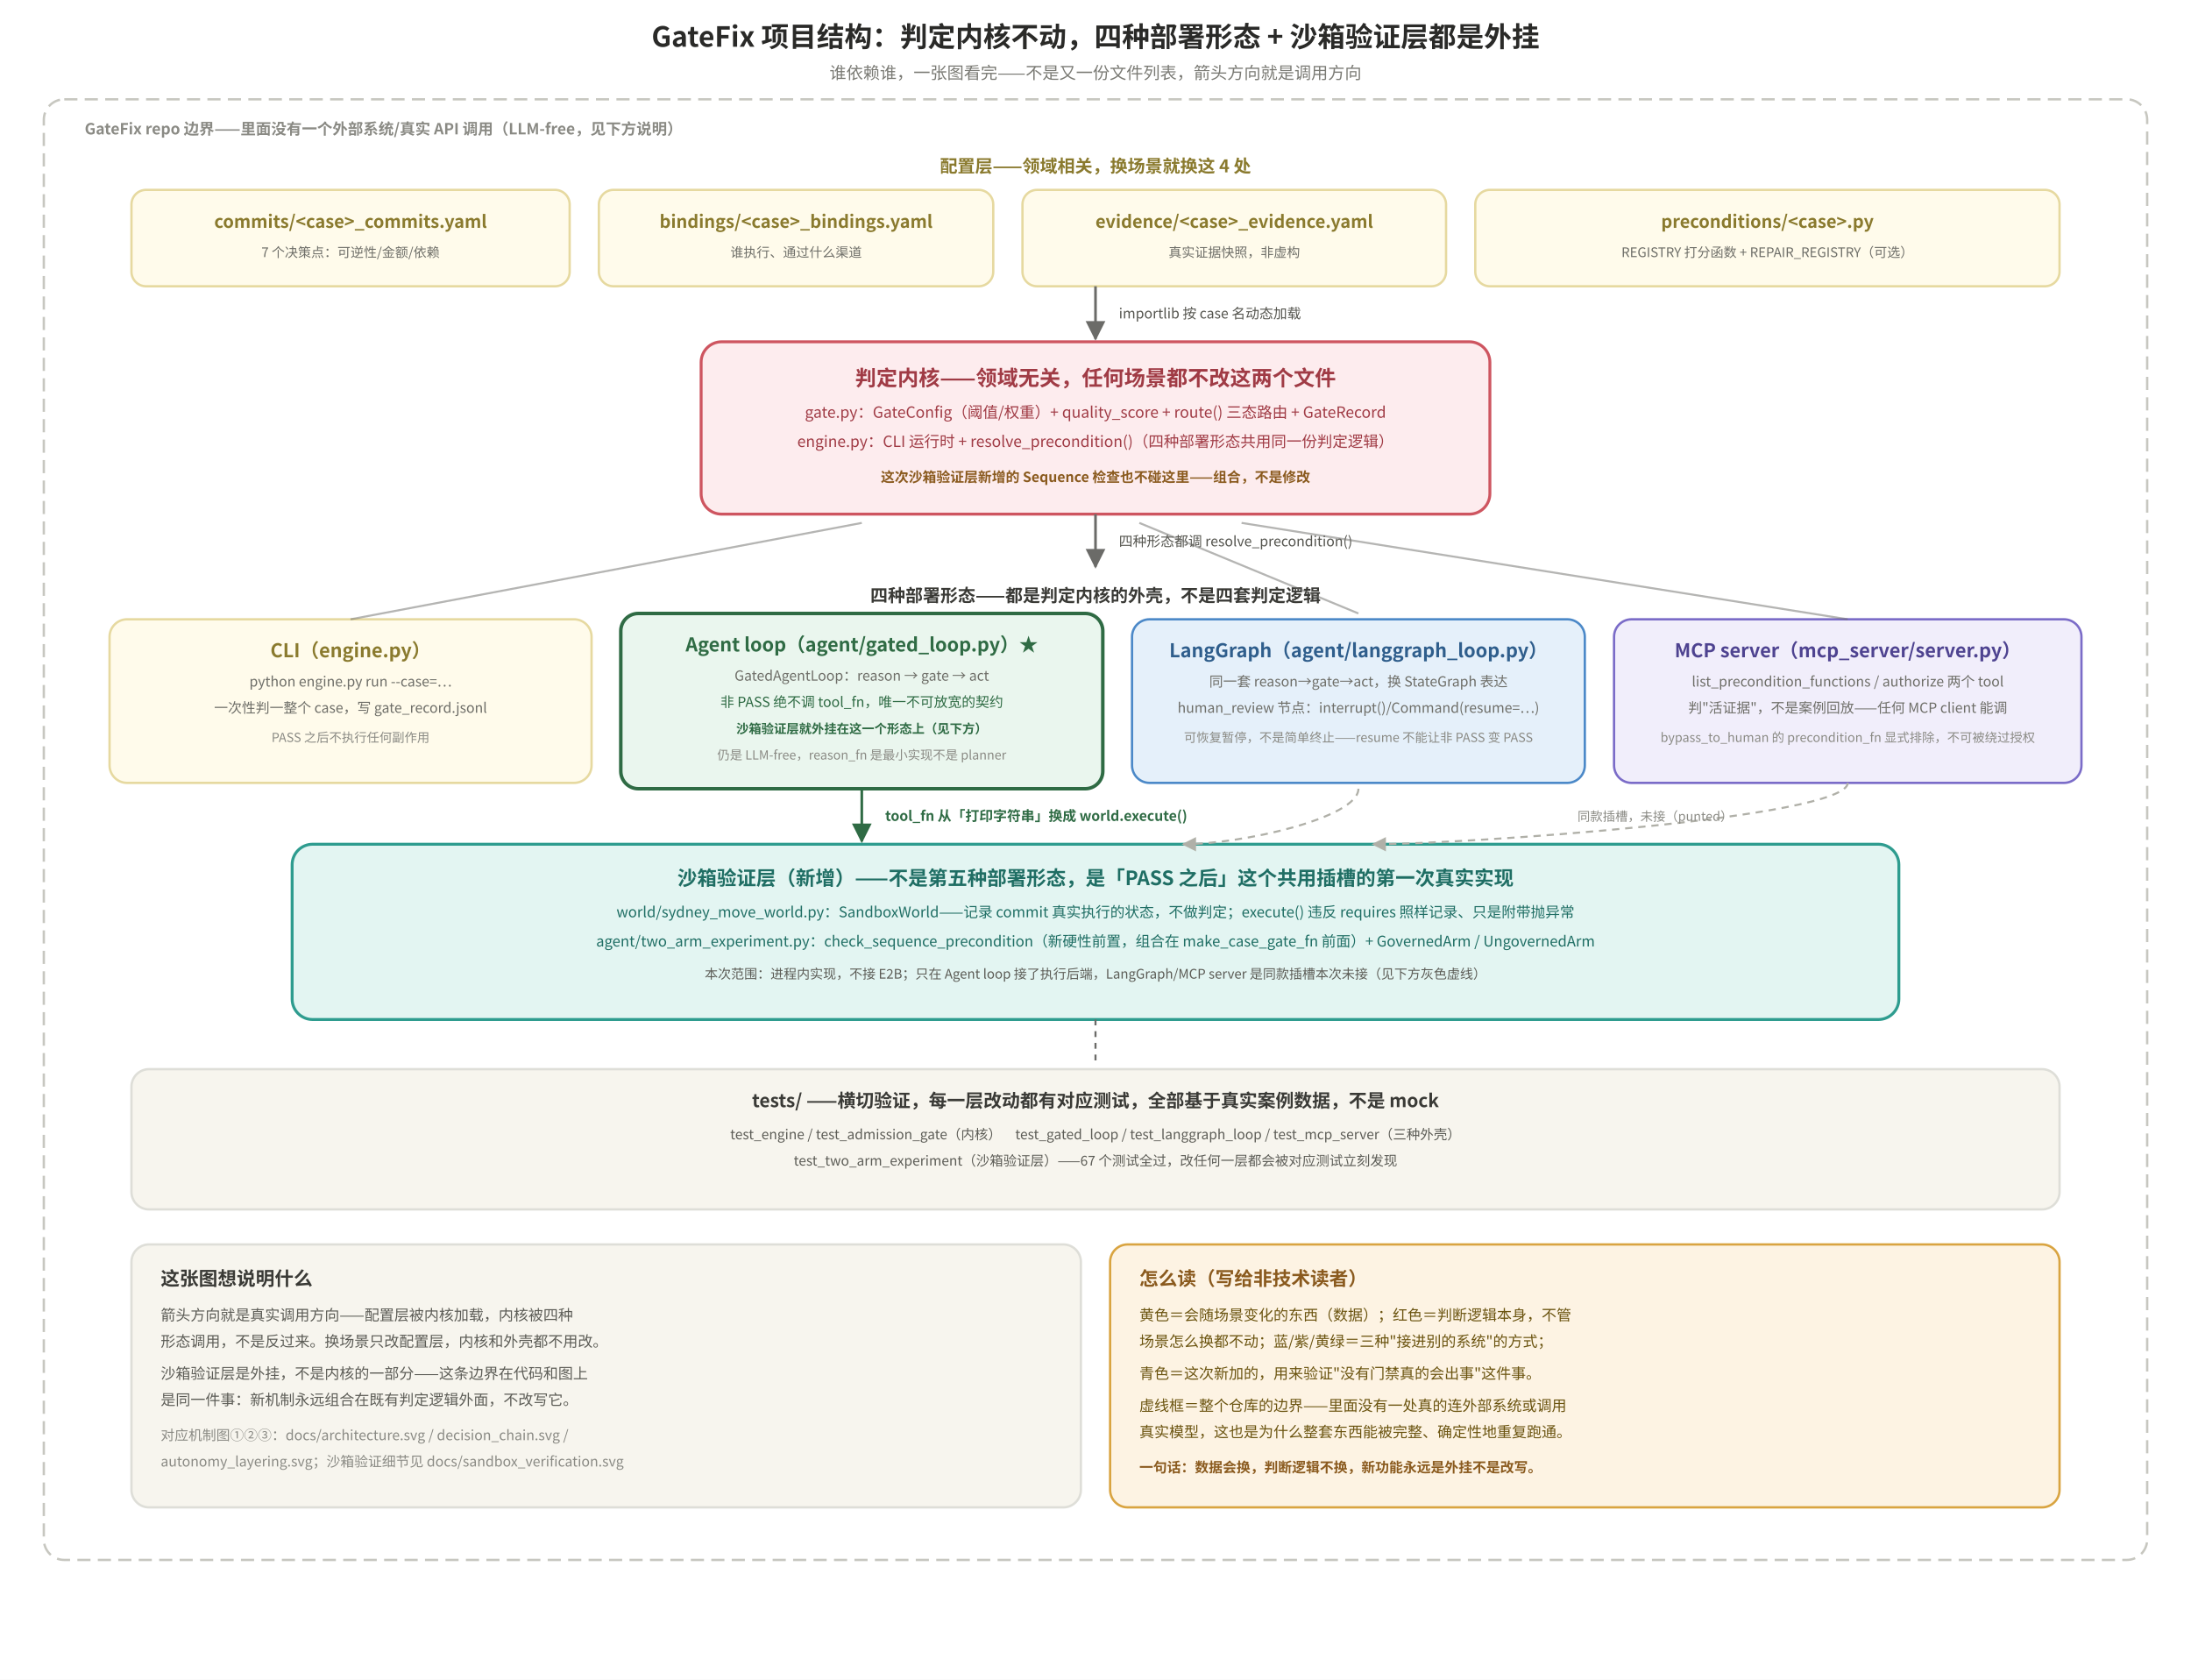
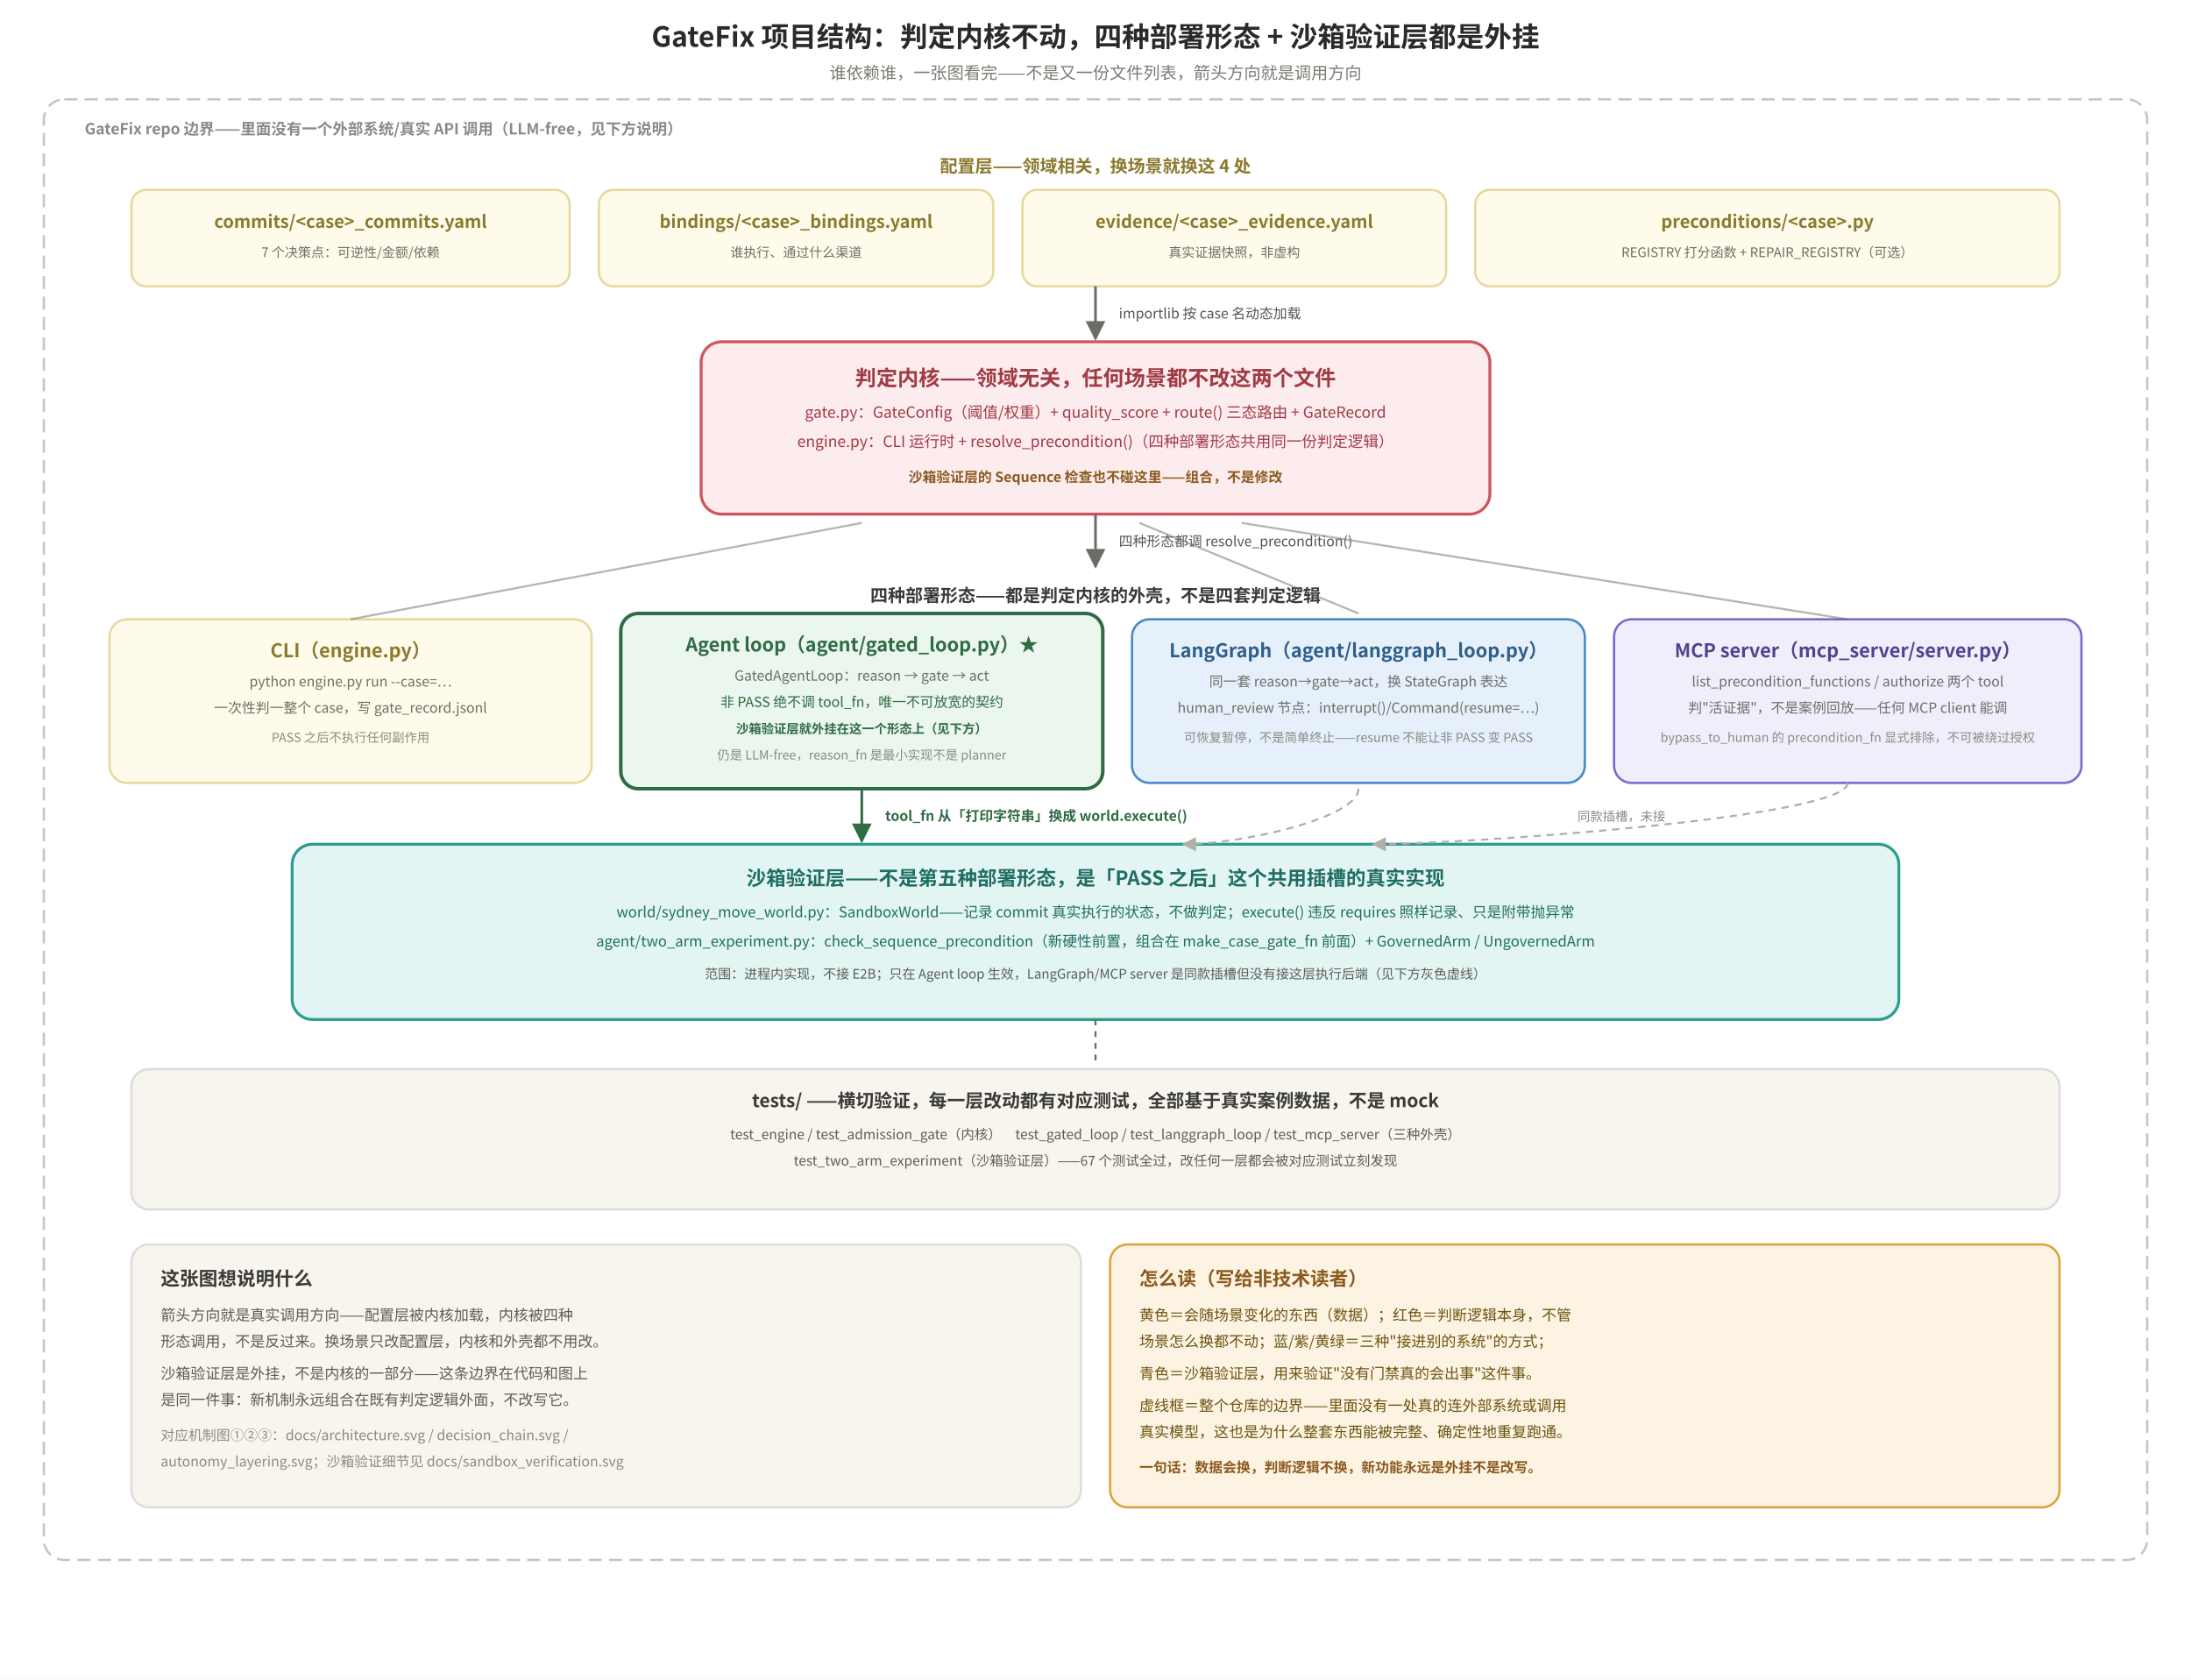
<svg xmlns="http://www.w3.org/2000/svg" viewBox="0 0 1500 1150">
  <defs>
    <marker id="ps-arrM" viewBox="0 0 10 10" refX="9" refY="5" markerWidth="7.5" markerHeight="7.5" orient="auto-start-reverse">
      <path d="M0,0 L10,5 L0,10 z" fill="#6B6B68" />
    </marker>
    <marker id="ps-arrGr" viewBox="0 0 10 10" refX="9" refY="5" markerWidth="7.5" markerHeight="7.5" orient="auto-start-reverse">
      <path d="M0,0 L10,5 L0,10 z" fill="#2F6B44" />
    </marker>
    <marker id="ps-arrTeal" viewBox="0 0 10 10" refX="9" refY="5" markerWidth="7.5" markerHeight="7.5" orient="auto-start-reverse">
      <path d="M0,0 L10,5 L0,10 z" fill="#2E9C8F" />
    </marker>
    <marker id="ps-arrGrey" viewBox="0 0 10 10" refX="9" refY="5" markerWidth="7" markerHeight="7" orient="auto-start-reverse">
      <path d="M0,0 L10,5 L0,10 z" fill="#B0B0A8" />
    </marker>
  </defs>
  <rect x="0" y="0" width="1500" height="1150" fill="#FFFFFF" />
  <text x="750" y="32" font-size="19" font-weight="700" fill="#2A2A28" text-anchor="middle" font-family="'PingFang SC','Microsoft YaHei','Noto Sans CJK SC',sans-serif">GateFix 项目结构：判定内核不动，四种部署形态 + 沙箱验证层都是外挂</text>
  <text x="750" y="54" font-size="11.5" font-weight="400" fill="#7A7A74" text-anchor="middle" font-family="'PingFang SC','Microsoft YaHei','Noto Sans CJK SC',sans-serif">谁依赖谁，一张图看完——不是又一份文件列表，箭头方向就是调用方向</text>
  <rect x="30" y="68" width="1440" height="1000" rx="14" fill="none" stroke="#C7C7C0" stroke-width="1.6" stroke-dasharray="9,5" />
  <text x="58" y="92" font-size="10.5" font-weight="700" fill="#8A8A84" font-family="'PingFang SC','Microsoft YaHei','Noto Sans CJK SC',sans-serif">GateFix repo 边界——里面没有一个外部系统/真实 API 调用（LLM-free，见下方说明）</text>
  <text x="750" y="118" font-size="12" font-weight="700" fill="#8A7A2E" text-anchor="middle" font-family="'PingFang SC','Microsoft YaHei','Noto Sans CJK SC',sans-serif">配置层——领域相关，换场景就换这 4 处</text>
  <g font-family="'PingFang SC','Microsoft YaHei','Noto Sans CJK SC',sans-serif" text-anchor="middle">
    <rect x="90" y="130" width="300" height="66" rx="10" fill="#FFFBEB" stroke="#E6D9A0" stroke-width="1.6" />
    <text x="240" y="156" font-size="12" font-weight="700" fill="#8A7A2E">commits/&lt;case&gt;_commits.yaml</text>
    <text x="240" y="176" font-size="9" fill="#6E6E68">7 个决策点：可逆性/金额/依赖</text>
    <rect x="410" y="130" width="270" height="66" rx="10" fill="#FFFBEB" stroke="#E6D9A0" stroke-width="1.6" />
    <text x="545" y="156" font-size="12" font-weight="700" fill="#8A7A2E">bindings/&lt;case&gt;_bindings.yaml</text>
    <text x="545" y="176" font-size="9" fill="#6E6E68">谁执行、通过什么渠道</text>
    <rect x="700" y="130" width="290" height="66" rx="10" fill="#FFFBEB" stroke="#E6D9A0" stroke-width="1.6" />
    <text x="845" y="156" font-size="12" font-weight="700" fill="#8A7A2E">evidence/&lt;case&gt;_evidence.yaml</text>
    <text x="845" y="176" font-size="9" fill="#6E6E68">真实证据快照，非虚构</text>
    <rect x="1010" y="130" width="400" height="66" rx="10" fill="#FFFBEB" stroke="#E6D9A0" stroke-width="1.6" />
    <text x="1210" y="156" font-size="12" font-weight="700" fill="#8A7A2E">preconditions/&lt;case&gt;.py</text>
    <text x="1210" y="176" font-size="9" fill="#6E6E68">REGISTRY 打分函数 + REPAIR_REGISTRY（可选）</text>
  </g>
  <path d="M750 196 L750 232" fill="none" stroke="#6B6B68" stroke-width="1.8" marker-end="url(#ps-arrM)" />
  <text x="766" y="218" font-size="9.5" fill="#55554F" font-family="'PingFang SC','Microsoft YaHei','Noto Sans CJK SC',sans-serif">importlib 按 case 名动态加载</text>
  <rect x="480" y="234" width="540" height="118" rx="14" fill="#FDECEE" stroke="#CE5560" stroke-width="2" />
  <text x="750" y="264" font-size="14.5" font-weight="700" fill="#A03B45" text-anchor="middle" font-family="'PingFang SC','Microsoft YaHei','Noto Sans CJK SC',sans-serif">判定内核——领域无关，任何场景都不改这两个文件</text>
  <text x="750" y="286" font-size="10.5" fill="#A03B45" text-anchor="middle" font-family="'PingFang SC','Microsoft YaHei','Noto Sans CJK SC',sans-serif">gate.py：GateConfig（阈值/权重）+ quality_score + route() 三态路由 + GateRecord</text>
  <text x="750" y="306" font-size="10.5" fill="#A03B45" text-anchor="middle" font-family="'PingFang SC','Microsoft YaHei','Noto Sans CJK SC',sans-serif">engine.py：CLI 运行时 + resolve_precondition()（四种部署形态共用同一份判定逻辑）</text>
-   <text x="750" y="330" font-size="9.5" font-weight="700" fill="#8A5A1E" text-anchor="middle" font-family="'PingFang SC','Microsoft YaHei','Noto Sans CJK SC',sans-serif">这次沙箱验证层新增的 Sequence 检查也不碰这里——组合，不是修改</text>
+   <text x="750" y="330" font-size="9.5" font-weight="700" fill="#8A5A1E" text-anchor="middle" font-family="'PingFang SC','Microsoft YaHei','Noto Sans CJK SC',sans-serif">沙箱验证层的 Sequence 检查也不碰这里——组合，不是修改</text>
  <path d="M750 352 L750 388" fill="none" stroke="#6B6B68" stroke-width="1.8" marker-end="url(#ps-arrM)" />
  <text x="766" y="374" font-size="9.5" fill="#55554F" font-family="'PingFang SC','Microsoft YaHei','Noto Sans CJK SC',sans-serif">四种形态都调 resolve_precondition()</text>
  <text x="750" y="412" font-size="12" font-weight="700" fill="#3A3A36" text-anchor="middle" font-family="'PingFang SC','Microsoft YaHei','Noto Sans CJK SC',sans-serif">四种部署形态——都是判定内核的外壳，不是四套判定逻辑</text>
  <g font-family="'PingFang SC','Microsoft YaHei','Noto Sans CJK SC',sans-serif" text-anchor="middle">
    <rect x="75" y="424" width="330" height="112" rx="12" fill="#FFFBEB" stroke="#E6D9A0" stroke-width="1.6" />
    <text x="240" y="450" font-size="13" font-weight="700" fill="#8A7A2E">CLI（engine.py）</text>
    <text x="240" y="470" font-size="9.5" fill="#6E6E68">python engine.py run --case=…</text>
    <text x="240" y="488" font-size="9.5" fill="#6E6E68">一次性判一整个 case，写 gate_record.jsonl</text>
    <text x="240" y="508" font-size="8.6" fill="#8A8A84">PASS 之后不执行任何副作用</text>
    <rect x="425" y="420" width="330" height="120" rx="12" fill="#EAF6EE" stroke="#2F6B44" stroke-width="2.4" />
    <text x="590" y="446" font-size="13" font-weight="700" fill="#2F6B44">Agent loop（agent/gated_loop.py）★</text>
    <text x="590" y="466" font-size="9.5" fill="#6E6E68">GatedAgentLoop：reason → gate → act</text>
    <text x="590" y="484" font-size="9.5" fill="#2F6B44">非 PASS 绝不调 tool_fn，唯一不可放宽的契约</text>
    <text x="590" y="502" font-size="8.6" fill="#2F6B44" font-weight="700">沙箱验证层就外挂在这一个形态上（见下方）</text>
    <text x="590" y="520" font-size="8.6" fill="#8A8A84">仍是 LLM-free，reason_fn 是最小实现不是 planner</text>
    <rect x="775" y="424" width="310" height="112" rx="12" fill="#E5F0FA" stroke="#4C89C8" stroke-width="1.6" />
    <text x="930" y="450" font-size="13" font-weight="700" fill="#2F5E8C">LangGraph（agent/langgraph_loop.py）</text>
    <text x="930" y="470" font-size="9.5" fill="#6E6E68">同一套 reason→gate→act，换 StateGraph 表达</text>
    <text x="930" y="488" font-size="9.5" fill="#6E6E68">human_review 节点：interrupt()/Command(resume=…)</text>
    <text x="930" y="508" font-size="8.6" fill="#8A8A84">可恢复暂停，不是简单终止——resume 不能让非 PASS 变 PASS</text>
    <rect x="1105" y="424" width="320" height="112" rx="12" fill="#F1EEFB" stroke="#7B6CC8" stroke-width="1.6" />
    <text x="1265" y="450" font-size="13" font-weight="700" fill="#4E4390">MCP server（mcp_server/server.py）</text>
    <text x="1265" y="470" font-size="9.5" fill="#6E6E68">list_precondition_functions / authorize 两个 tool</text>
    <text x="1265" y="488" font-size="9.5" fill="#6E6E68">判"活证据"，不是案例回放——任何 MCP client 能调</text>
    <text x="1265" y="508" font-size="8.6" fill="#8A8A84">bypass_to_human 的 precondition_fn 显式排除，不可被绕过授权</text>
  </g>
  <path d="M240 424 L590 358" fill="none" stroke="#6B6B68" stroke-width="1.4" opacity="0.5" />
  <path d="M930 420 L780 358" fill="none" stroke="#6B6B68" stroke-width="1.4" opacity="0.5" />
  <path d="M1265 424 L850 358" fill="none" stroke="#6B6B68" stroke-width="1.4" opacity="0.5" />
  <path d="M590 540 L590 576" fill="none" stroke="#2F6B44" stroke-width="1.8" marker-end="url(#ps-arrGr)" />
  <text x="606" y="562" font-size="9.5" fill="#2F6B44" font-weight="700" font-family="'PingFang SC','Microsoft YaHei','Noto Sans CJK SC',sans-serif">tool_fn 从「打印字符串」换成 world.execute()</text>
  <rect x="200" y="578" width="1100" height="120" rx="14" fill="#E3F5F2" stroke="#2E9C8F" stroke-width="2" />
-   <text x="750" y="606" font-size="13.5" font-weight="700" fill="#1F6E64" text-anchor="middle" font-family="'PingFang SC','Microsoft YaHei','Noto Sans CJK SC',sans-serif">沙箱验证层（新增）——不是第五种部署形态，是「PASS 之后」这个共用插槽的第一次真实实现</text>
+   <text x="750" y="606" font-size="13.5" font-weight="700" fill="#1F6E64" text-anchor="middle" font-family="'PingFang SC','Microsoft YaHei','Noto Sans CJK SC',sans-serif">沙箱验证层——不是第五种部署形态，是「PASS 之后」这个共用插槽的真实实现</text>
  <text x="750" y="628" font-size="10" fill="#1F6E64" text-anchor="middle" font-family="'PingFang SC','Microsoft YaHei','Noto Sans CJK SC',sans-serif">world/sydney_move_world.py：SandboxWorld——记录 commit 真实执行的状态，不做判定；execute() 违反 requires 照样记录、只是附带抛异常</text>
  <text x="750" y="648" font-size="10" fill="#1F6E64" text-anchor="middle" font-family="'PingFang SC','Microsoft YaHei','Noto Sans CJK SC',sans-serif">agent/two_arm_experiment.py：check_sequence_precondition（新硬性前置，组合在 make_case_gate_fn 前面）+ GovernedArm / UngovernedArm</text>
-   <text x="750" y="670" font-size="9" fill="#5C5C56" text-anchor="middle" font-family="'PingFang SC','Microsoft YaHei','Noto Sans CJK SC',sans-serif">本次范围：进程内实现，不接 E2B；只在 Agent loop 接了执行后端，LangGraph/MCP server 是同款插槽本次未接（见下方灰色虚线）</text>
+   <text x="750" y="670" font-size="9" fill="#5C5C56" text-anchor="middle" font-family="'PingFang SC','Microsoft YaHei','Noto Sans CJK SC',sans-serif">范围：进程内实现，不接 E2B；只在 Agent loop 生效，LangGraph/MCP server 是同款插槽但没有接这层执行后端（见下方灰色虚线）</text>
  <path d="M930 540 C930 560, 850 578, 810 578" fill="none" stroke="#B0B0A8" stroke-width="1.4" stroke-dasharray="5,4" marker-end="url(#ps-arrGrey)" />
  <path d="M1265 536 C1265 560, 1000 578, 940 578" fill="none" stroke="#B0B0A8" stroke-width="1.4" stroke-dasharray="5,4" marker-end="url(#ps-arrGrey)" />
-   <text x="1080" y="562" font-size="8.6" fill="#8A8A84" font-family="'PingFang SC','Microsoft YaHei','Noto Sans CJK SC',sans-serif">同款插槽，未接（punted）</text>
+   <text x="1080" y="562" font-size="8.6" fill="#8A8A84" font-family="'PingFang SC','Microsoft YaHei','Noto Sans CJK SC',sans-serif">同款插槽，未接</text>
  <path d="M750 698 L750 730" fill="none" stroke="#6B6B68" stroke-width="1.4" stroke-dasharray="4,4" />
  <rect x="90" y="732" width="1320" height="96" rx="12" fill="#F7F5EE" stroke="#DEDED8" stroke-width="1.6" />
  <text x="750" y="758" font-size="12.5" font-weight="700" fill="#3A3A36" text-anchor="middle" font-family="'PingFang SC','Microsoft YaHei','Noto Sans CJK SC',sans-serif">tests/ ——横切验证，每一层改动都有对应测试，全部基于真实案例数据，不是 mock</text>
  <text x="750" y="780" font-size="9.3" fill="#5C5C56" text-anchor="middle" font-family="'PingFang SC','Microsoft YaHei','Noto Sans CJK SC',sans-serif">test_engine / test_admission_gate（内核）　test_gated_loop / test_langgraph_loop / test_mcp_server（三种外壳）</text>
  <text x="750" y="798" font-size="9.3" fill="#5C5C56" text-anchor="middle" font-family="'PingFang SC','Microsoft YaHei','Noto Sans CJK SC',sans-serif">test_two_arm_experiment（沙箱验证层）——67 个测试全过，改任何一层都会被对应测试立刻发现</text>
  <rect x="90" y="852" width="650" height="180" rx="12" fill="#F7F5EE" stroke="#DEDED8" stroke-width="1.6" />
  <text x="110" y="880" font-size="13" font-weight="700" fill="#3A3A36" font-family="'PingFang SC','Microsoft YaHei','Noto Sans CJK SC',sans-serif">这张图想说明什么</text>
  <text x="110" y="904" font-size="10.2" fill="#5C5C56" font-family="'PingFang SC','Microsoft YaHei','Noto Sans CJK SC',sans-serif">箭头方向就是真实调用方向——配置层被内核加载，内核被四种</text>
  <text x="110" y="922" font-size="10.2" fill="#5C5C56" font-family="'PingFang SC','Microsoft YaHei','Noto Sans CJK SC',sans-serif">形态调用，不是反过来。换场景只改配置层，内核和外壳都不用改。</text>
  <text x="110" y="944" font-size="10.2" fill="#5C5C56" font-family="'PingFang SC','Microsoft YaHei','Noto Sans CJK SC',sans-serif">沙箱验证层是外挂，不是内核的一部分——这条边界在代码和图上</text>
  <text x="110" y="962" font-size="10.2" fill="#5C5C56" font-family="'PingFang SC','Microsoft YaHei','Noto Sans CJK SC',sans-serif">是同一件事：新机制永远组合在既有判定逻辑外面，不改写它。</text>
  <text x="110" y="986" font-size="9.5" fill="#8A8A84" font-family="'PingFang SC','Microsoft YaHei','Noto Sans CJK SC',sans-serif">对应机制图①②③：docs/architecture.svg / decision_chain.svg /</text>
  <text x="110" y="1004" font-size="9.5" fill="#8A8A84" font-family="'PingFang SC','Microsoft YaHei','Noto Sans CJK SC',sans-serif">autonomy_layering.svg；沙箱验证细节见 docs/sandbox_verification.svg</text>
  <rect x="760" y="852" width="650" height="180" rx="12" fill="#FDF3E3" stroke="#D9A441" stroke-width="1.6" />
  <text x="780" y="880" font-size="13" font-weight="700" fill="#8A5A1E" font-family="'PingFang SC','Microsoft YaHei','Noto Sans CJK SC',sans-serif">怎么读（写给非技术读者）</text>
  <text x="780" y="904" font-size="10.2" fill="#6B5410" font-family="'PingFang SC','Microsoft YaHei','Noto Sans CJK SC',sans-serif">黄色＝会随场景变化的东西（数据）；红色＝判断逻辑本身，不管</text>
  <text x="780" y="922" font-size="10.2" fill="#6B5410" font-family="'PingFang SC','Microsoft YaHei','Noto Sans CJK SC',sans-serif">场景怎么换都不动；蓝/紫/黄绿＝三种"接进别的系统"的方式；</text>
-   <text x="780" y="944" font-size="10.2" fill="#6B5410" font-family="'PingFang SC','Microsoft YaHei','Noto Sans CJK SC',sans-serif">青色＝这次新加的，用来验证"没有门禁真的会出事"这件事。</text>
+   <text x="780" y="944" font-size="10.2" fill="#6B5410" font-family="'PingFang SC','Microsoft YaHei','Noto Sans CJK SC',sans-serif">青色＝沙箱验证层，用来验证"没有门禁真的会出事"这件事。</text>
  <text x="780" y="966" font-size="10.2" fill="#6B5410" font-family="'PingFang SC','Microsoft YaHei','Noto Sans CJK SC',sans-serif">虚线框＝整个仓库的边界——里面没有一处真的连外部系统或调用</text>
  <text x="780" y="984" font-size="10.2" fill="#6B5410" font-family="'PingFang SC','Microsoft YaHei','Noto Sans CJK SC',sans-serif">真实模型，这也是为什么整套东西能被完整、确定性地重复跑通。</text>
  <text x="780" y="1008" font-size="9.5" font-weight="700" fill="#8A5A1E" font-family="'PingFang SC','Microsoft YaHei','Noto Sans CJK SC',sans-serif">一句话：数据会换，判断逻辑不换，新功能永远是外挂不是改写。</text>
</svg>
